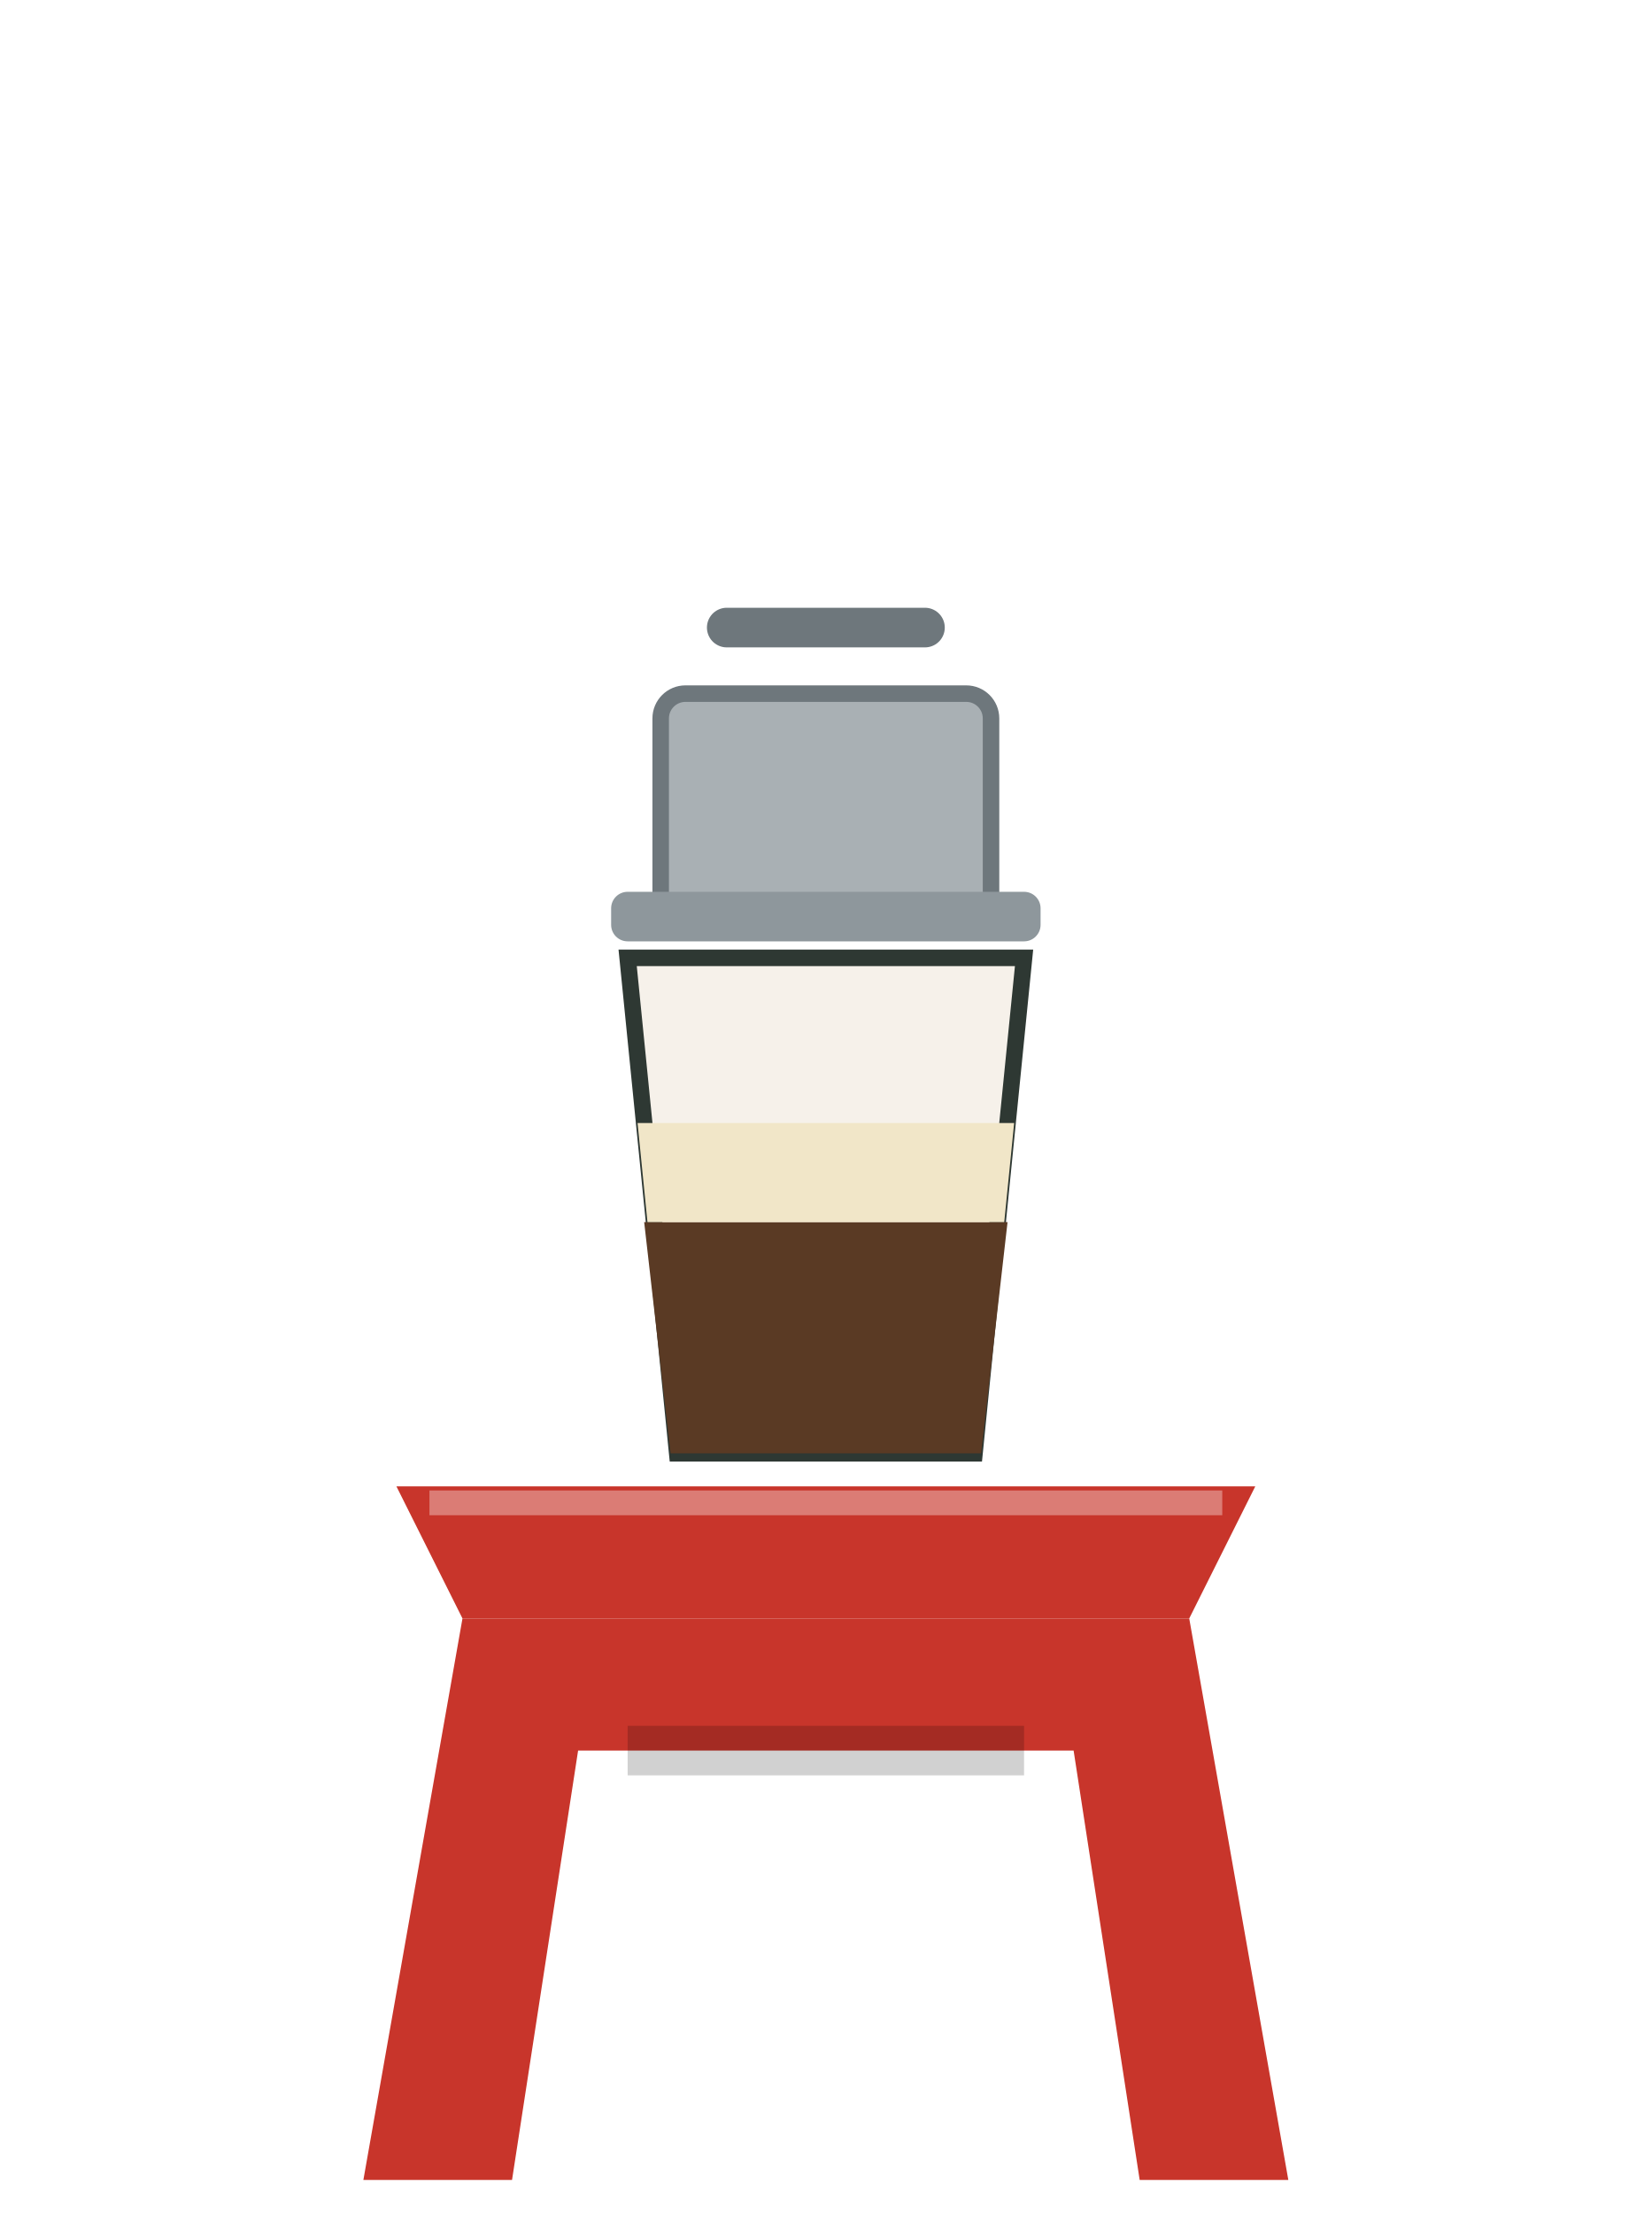
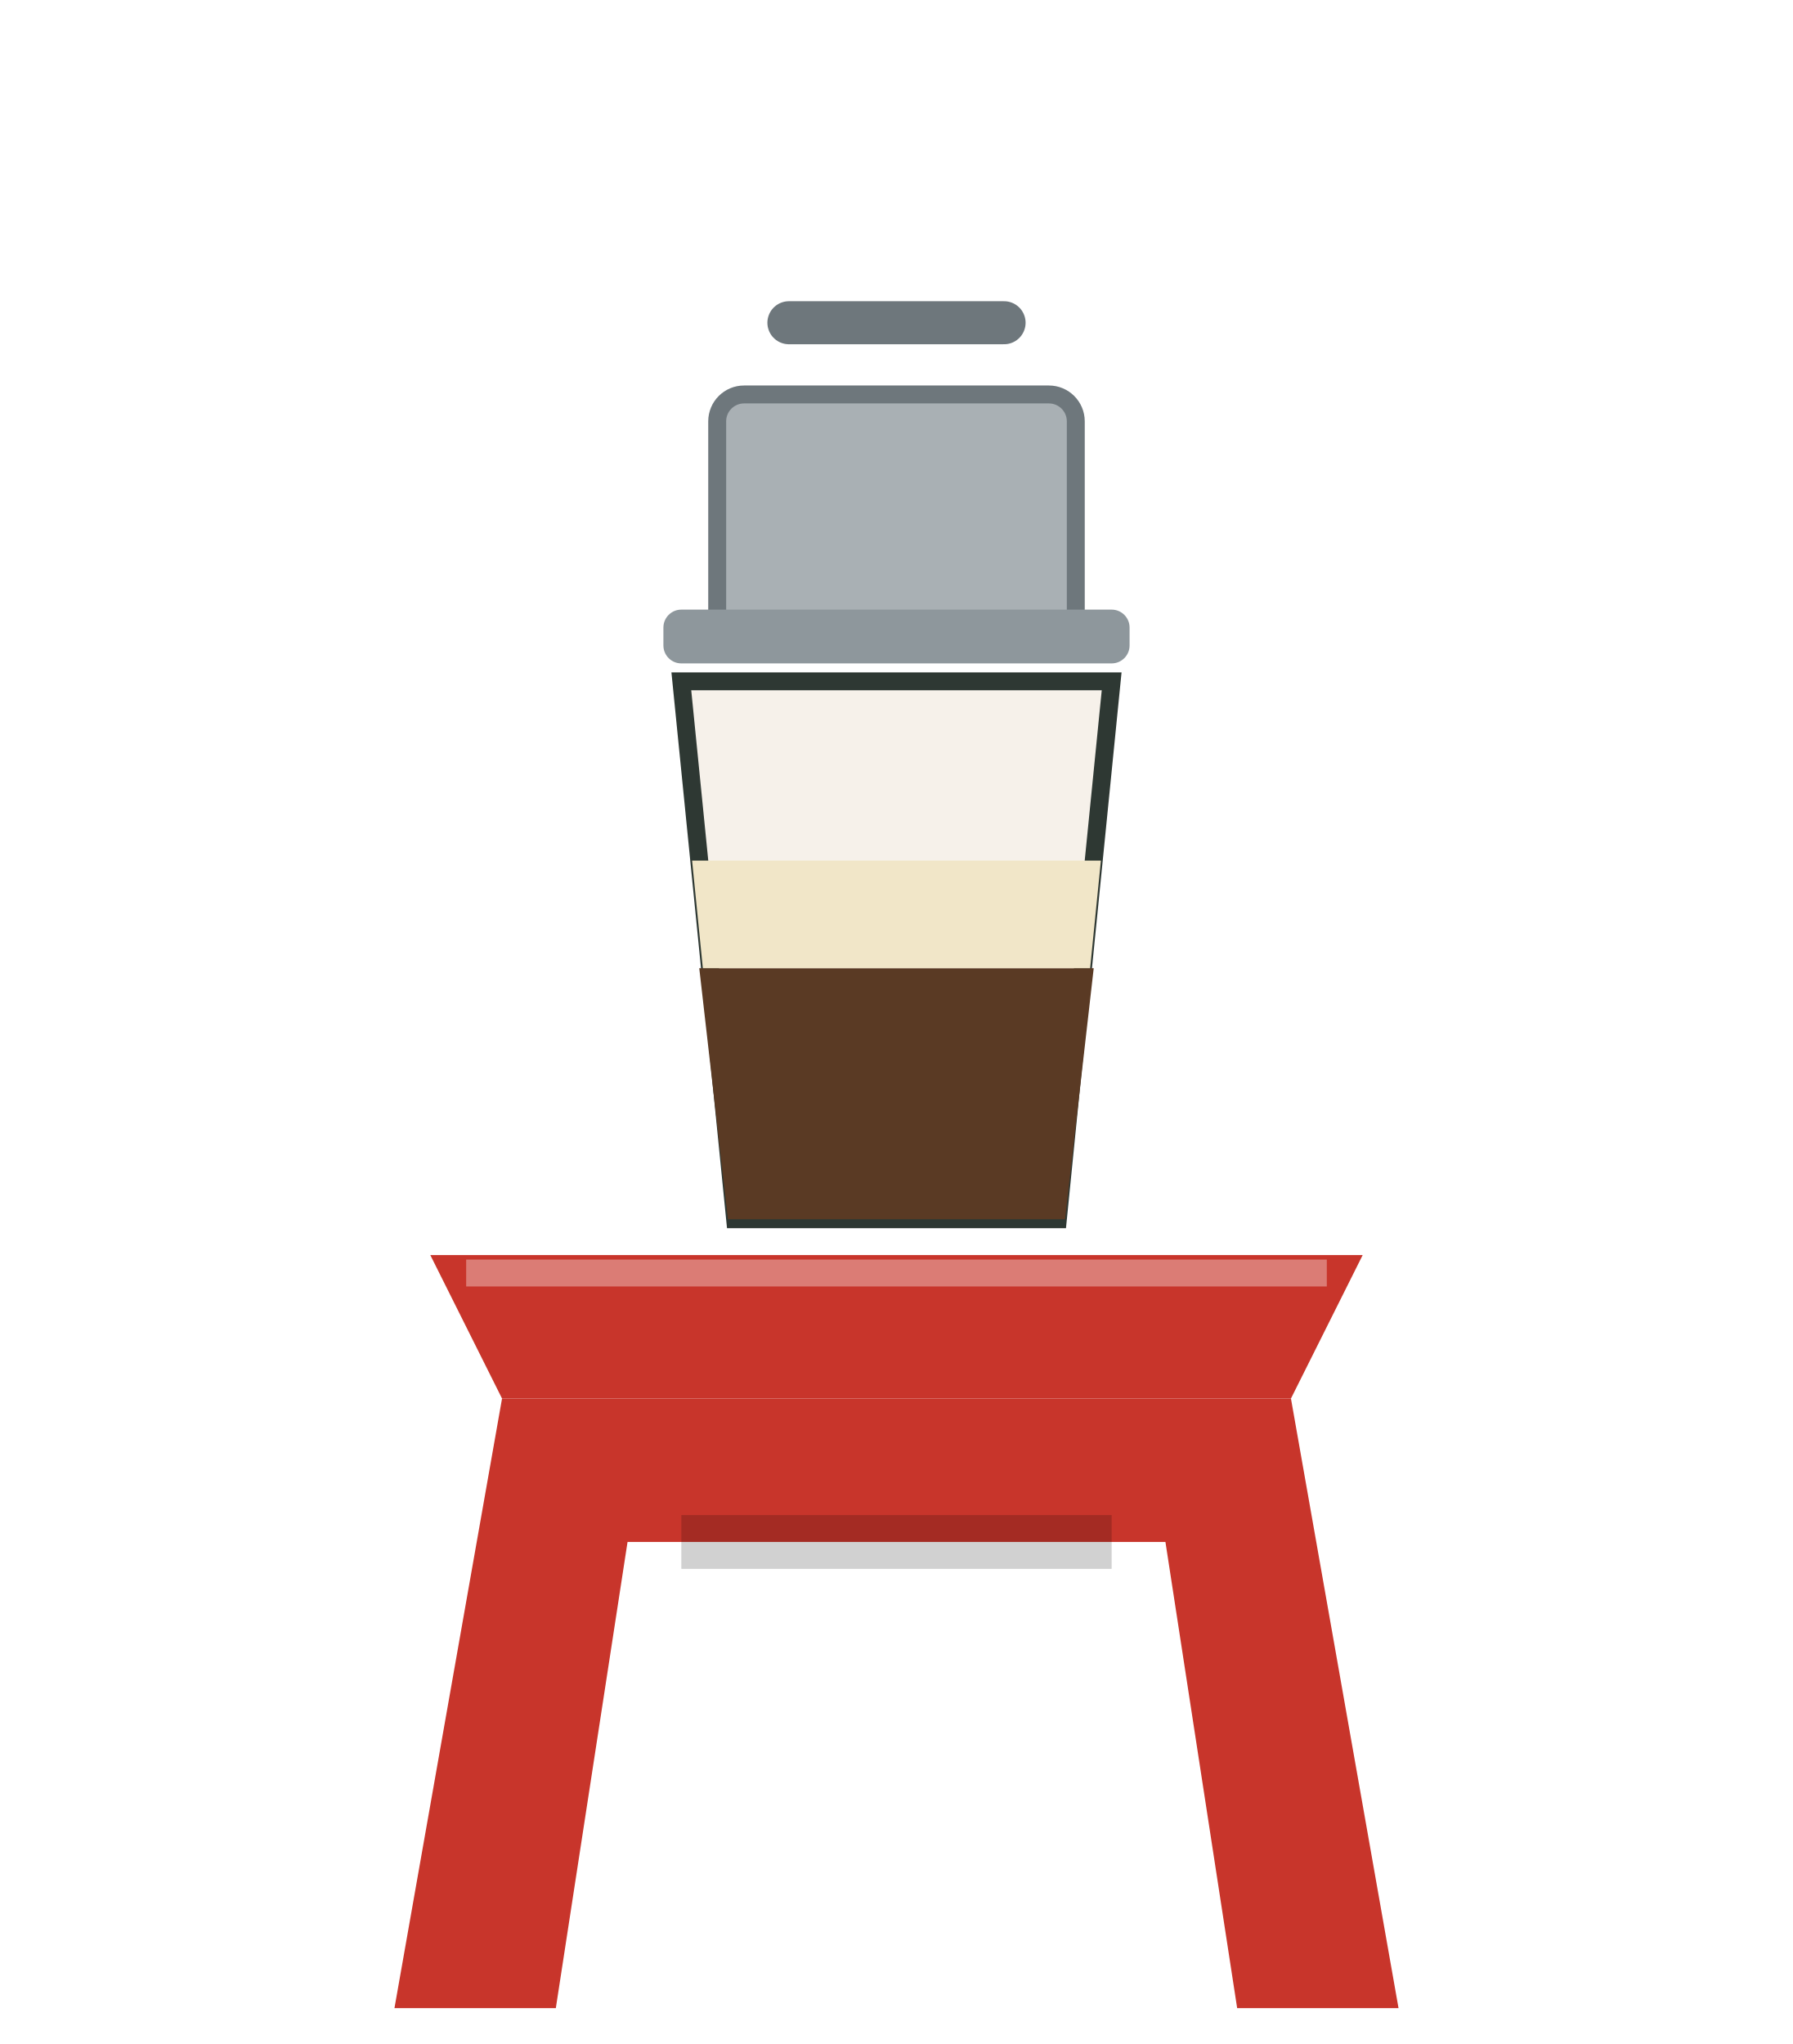
- <svg xmlns="http://www.w3.org/2000/svg" viewBox="420 750 100 134">
+ <svg xmlns="http://www.w3.org/2000/svg" viewBox="420 770 100 114">
  <g transform="translate(470 840) scale(1)">
    <path d="M-26 0h52l-4 8h-44Z" fill="#C8352B" />
    <path d="M-22 8l-6 34h9l4-26h30l4 26h9l-6-34Z" fill="#C8352B" />
    <path d="M-12 16h24" stroke="rgba(0,0,0,0.18)" stroke-width="3" />
    <path d="M-24 1h48" stroke="rgba(255,255,255,0.35)" stroke-width="1.5" />
  </g>
  <g transform="translate(470 838)">
    <path d="M-12 -30h24l-3 30h-18Z" fill="#F4EFE6" fill-opacity="0.85" stroke="#2E3833" stroke-width="1" />
    <path d="M-11 -14h22l-1.6 14h-18.8Z" fill="#5A3A24" />
    <path d="M-11.4 -20h22.8l-.6 6h-21.6Z" fill="#F1E6C8" />
    <rect x="-10" y="-46" width="20" height="14" rx="1.5" fill="#A9B0B4" stroke="#6E777C" stroke-width="1" />
    <rect x="-13" y="-34" width="26" height="3" rx="1" fill="#8E979C" />
    <path d="M-6 -50h12" stroke="#6E777C" stroke-width="2.4" stroke-linecap="round" />
  </g>
</svg>
